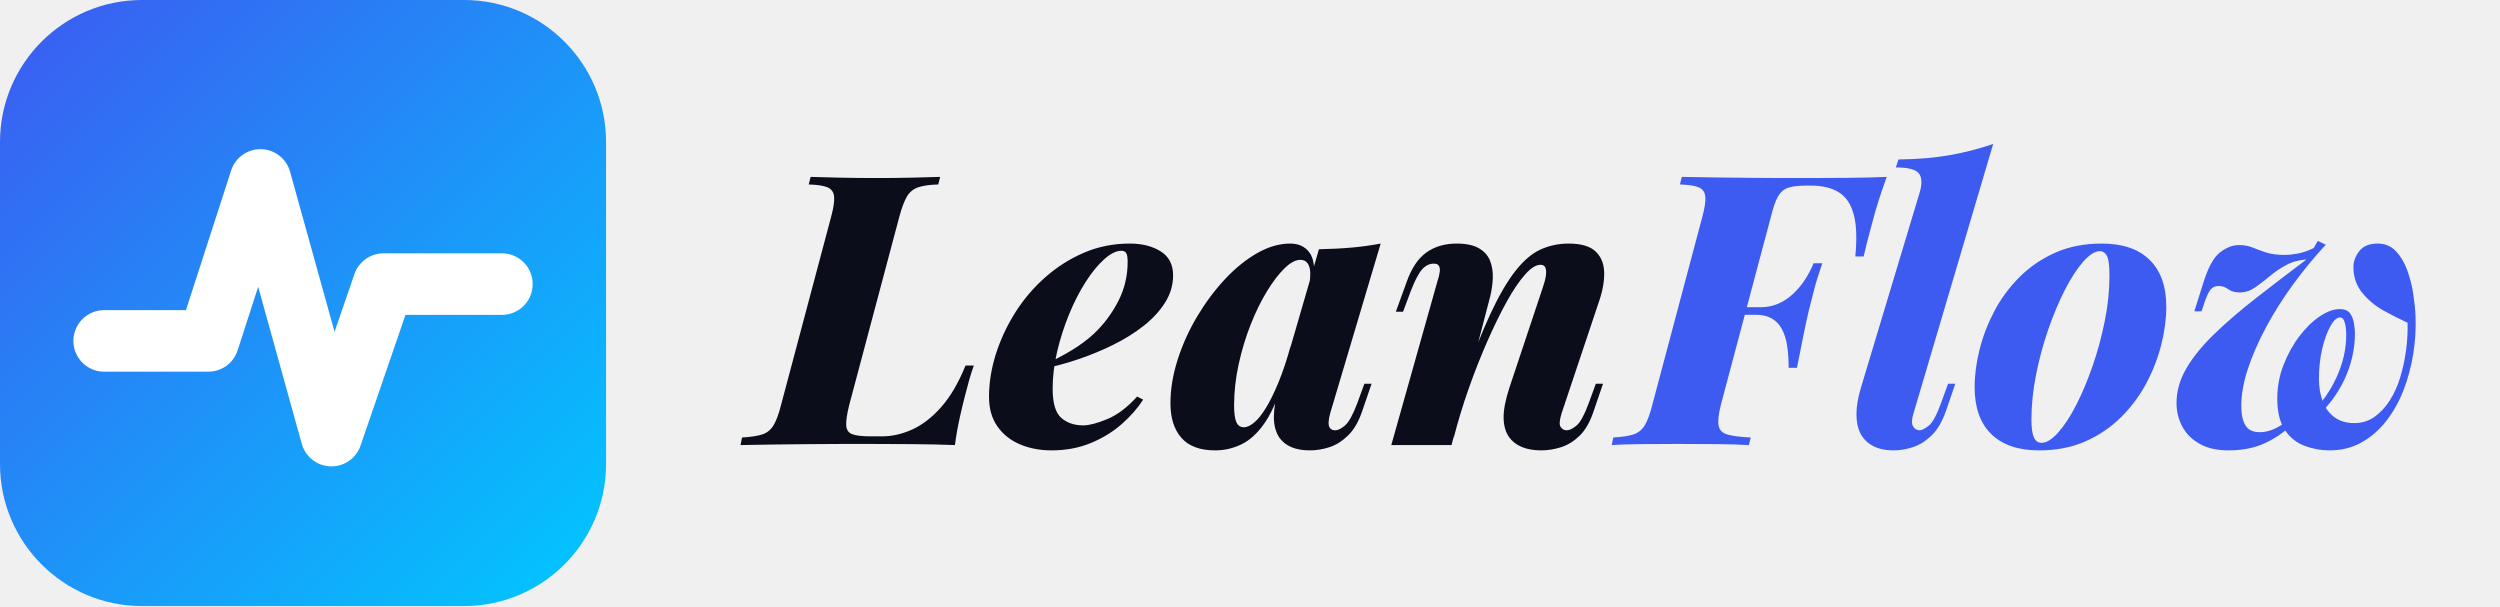
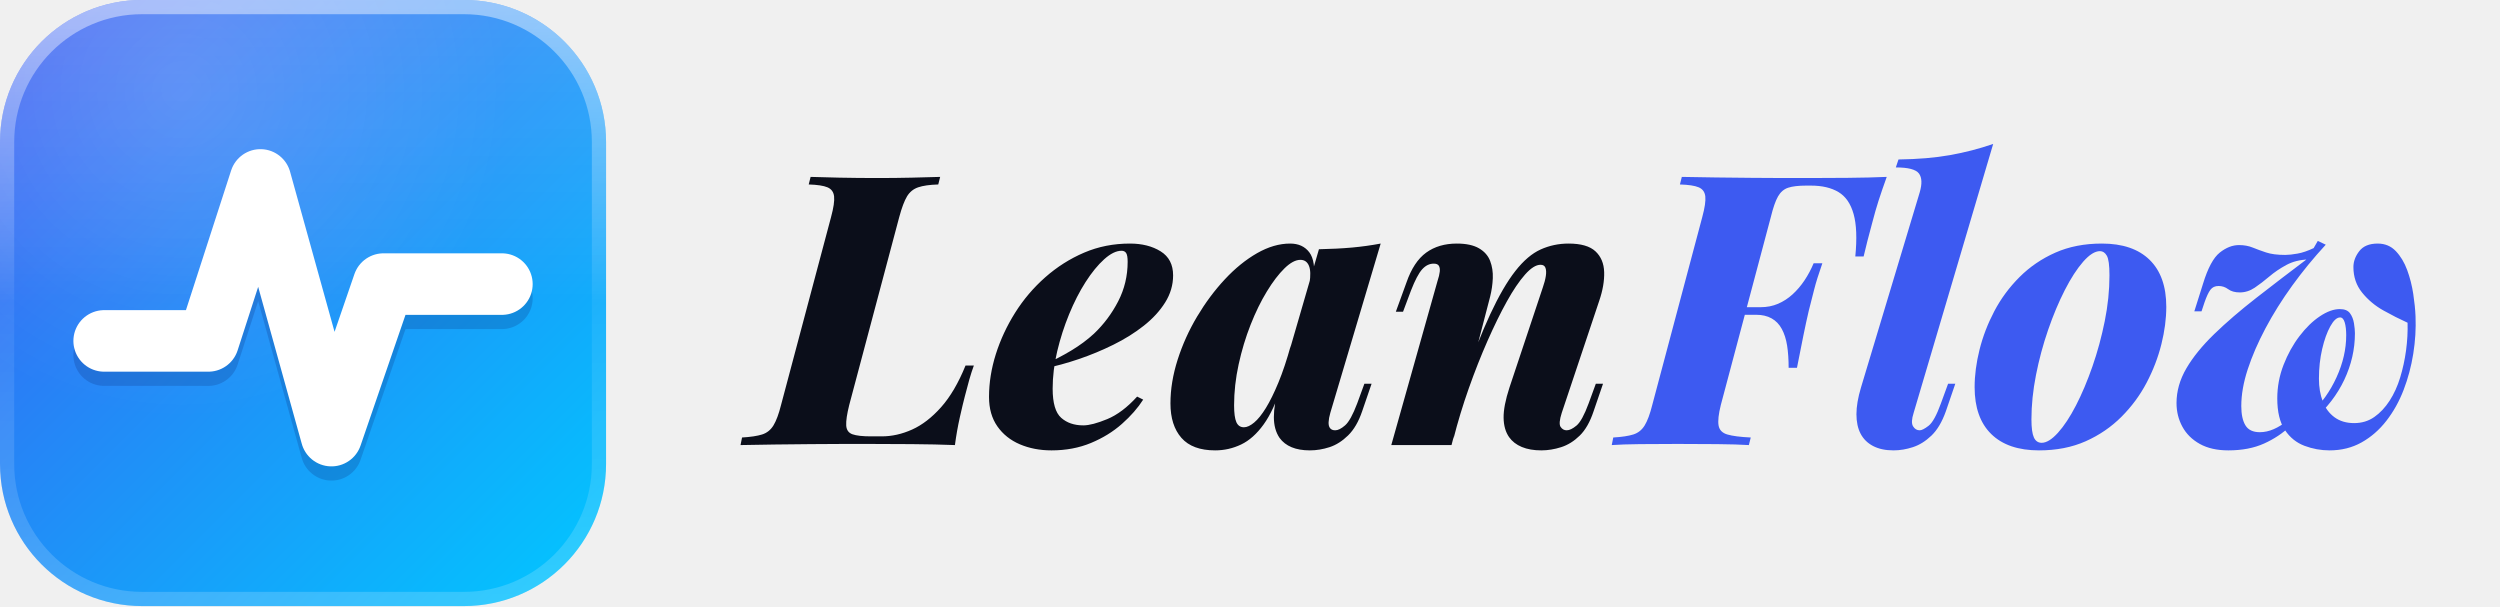
<svg xmlns="http://www.w3.org/2000/svg" width="528" height="128" viewBox="0 0 264 64">
  <defs>
    <linearGradient id="gB2" x1="0" y1="0" x2="1" y2="1">
      <stop offset="0" stop-color="#3D5AF1" />
      <stop offset="1" stop-color="#00C9FF" />
    </linearGradient>
+     <radialGradient id="glB2" cx=".3" cy=".15" r=".9">
+       <stop offset="0" stop-color="#fff" stop-opacity=".14" />
+       <stop offset=".6" stop-color="#fff" stop-opacity="0" />
+     </radialGradient>
+     <linearGradient id="gtB2" x1="0" y1="0" x2="0" y2="1">
+       <stop offset="0" stop-color="#fff" stop-opacity=".14" />
+       <stop offset=".42" stop-color="#fff" stop-opacity=".03" />
+       <stop offset=".5" stop-color="#fff" stop-opacity="0" />
+     </linearGradient>
+     <linearGradient id="geB2" x1="0" y1="0" x2="0" y2="1">
+       <stop offset="0" stop-color="#fff" stop-opacity=".45" />
+       <stop offset=".5" stop-color="#fff" stop-opacity=".06" />
+       <stop offset="1" stop-color="#fff" stop-opacity=".18" />
+     </linearGradient>
  </defs>
  <g>
    <rect width="64" height="64" rx="15" fill="url(#gB2)" />
+     <rect width="64" height="64" rx="15" fill="url(#glB2)" />
+     <rect width="64" height="64" rx="15" fill="url(#gtB2)" />
+     <rect x=".75" y=".75" width="62.5" height="62.5" rx="14.25" fill="none" stroke="url(#geB2)" stroke-width="1.5" />
+     <path d="M11 37.5 H22 L27.5 20.5 L35 47.5 L40.5 31.5 H53" fill="none" stroke="#0b2a7a" stroke-opacity=".22" stroke-width="6.5" stroke-linecap="round" stroke-linejoin="round" />
    <path d="M11 36 H22 L27.5 19 L35 46 L40.5 30 H53" fill="none" stroke="#fff" stroke-width="6.5" stroke-linecap="round" stroke-linejoin="round" />
  </g>
  <path d="M102.84 38.6Q102.6 39.24 102.36 40.08Q102.12 40.92 101.88 41.88Q101.68 42.64 101.36 44.06Q101.04 45.48 100.84 47.0Q98.8 46.92 96.28 46.9Q93.76 46.88 91.76 46.88Q90.72 46.88 89.12 46.88Q87.52 46.88 85.62 46.9Q83.72 46.92 81.8 46.94Q79.88 46.96 78.2 47.0L78.36 46.2Q79.72 46.12 80.48 45.88Q81.24 45.64 81.68 44.92Q82.12 44.2 82.48 42.76L87.76 22.92Q88.16 21.44 88.08 20.74Q88.0 20.04 87.38 19.78Q86.76 19.52 85.4 19.48L85.6 18.68Q86.72 18.72 88.64 18.76Q90.56 18.8 92.68 18.8Q94.56 18.8 96.28 18.76Q98.0 18.72 99.28 18.68L99.08 19.48Q97.72 19.52 96.96 19.78Q96.2 20.04 95.78 20.74Q95.36 21.44 94.96 22.92L89.68 42.76Q89.32 44.2 89.36 44.92Q89.4 45.64 90.02 45.86Q90.64 46.08 91.96 46.08H93.12Q94.72 46.08 96.32 45.36Q97.92 44.64 99.38 43.0Q100.84 41.36 101.96 38.6ZM110.28 38.48Q111.76 37.84 113.12 37.02Q114.48 36.2 115.52 35.24Q117.08 33.76 118.08 31.82Q119.08 29.88 119.08 27.64Q119.08 26.96 118.92 26.72Q118.76 26.48 118.44 26.48Q117.6 26.48 116.6 27.38Q115.6 28.28 114.64 29.78Q113.68 31.28 112.9 33.18Q112.12 35.08 111.64 37.1Q111.16 39.12 111.16 41.04Q111.16 43.32 112.06 44.12Q112.96 44.92 114.4 44.92Q115.32 44.92 116.92 44.26Q118.52 43.6 120.08 41.88L120.72 42.2Q119.88 43.52 118.48 44.76Q117.08 46.0 115.2 46.78Q113.32 47.56 111.04 47.56Q109.2 47.56 107.7 46.92Q106.2 46.28 105.32 45.02Q104.44 43.76 104.44 41.92Q104.44 39.68 105.16 37.4Q105.88 35.12 107.2 33.02Q108.52 30.92 110.38 29.28Q112.24 27.64 114.48 26.68Q116.72 25.72 119.32 25.72Q121.24 25.72 122.56 26.54Q123.88 27.36 123.88 29.08Q123.88 30.6 123.04 31.94Q122.2 33.28 120.78 34.4Q119.36 35.52 117.58 36.4Q115.8 37.28 113.92 37.92Q112.04 38.56 110.24 38.92ZM131.36 45.12Q131.84 45.12 132.44 44.62Q133.04 44.12 133.68 43.08Q134.32 42.04 135.0 40.4Q135.68 38.76 136.32 36.44L135.32 40.76Q134.52 43.32 133.44 44.82Q132.36 46.32 131.06 46.94Q129.76 47.56 128.32 47.56Q125.92 47.56 124.76 46.24Q123.6 44.92 123.6 42.6Q123.6 40.36 124.36 37.98Q125.12 35.6 126.42 33.42Q127.72 31.24 129.34 29.5Q130.96 27.76 132.74 26.74Q134.52 25.72 136.24 25.72Q137.56 25.72 138.26 26.64Q138.96 27.56 138.72 29.68L138.28 29.92Q138.48 28.68 138.22 28.06Q137.96 27.44 137.32 27.44Q136.56 27.44 135.64 28.34Q134.72 29.24 133.78 30.78Q132.84 32.32 132.06 34.3Q131.28 36.28 130.8 38.48Q130.32 40.68 130.32 42.8Q130.32 44.04 130.56 44.58Q130.8 45.12 131.36 45.12ZM139.28 26.32Q141.24 26.28 142.78 26.14Q144.32 26.0 145.8 25.72L140.48 43.6Q140.32 44.16 140.3 44.58Q140.28 45.0 140.46 45.22Q140.64 45.44 141.0 45.44Q141.44 45.44 142.04 44.92Q142.64 44.4 143.32 42.6L144.08 40.52H144.84L143.84 43.44Q143.28 45.08 142.36 45.98Q141.44 46.88 140.4 47.22Q139.36 47.56 138.32 47.56Q136.08 47.56 135.12 46.24Q134.52 45.36 134.52 44.04Q134.52 42.72 135.04 40.92ZM153.28 47.0H146.92L151.8 29.68Q152.0 29.08 152.04 28.68Q152.08 28.28 151.94 28.06Q151.8 27.84 151.4 27.84Q150.72 27.84 150.18 28.44Q149.64 29.04 149.0 30.68L148.16 32.92H147.4L148.52 29.84Q149.28 27.64 150.6 26.68Q151.92 25.72 153.84 25.72Q155.32 25.72 156.18 26.22Q157.04 26.72 157.36 27.56Q157.68 28.4 157.64 29.38Q157.6 30.36 157.36 31.32ZM154.4 40.76Q156.0 36.12 157.36 33.2Q158.72 30.28 160.02 28.62Q161.32 26.96 162.7 26.34Q164.08 25.72 165.64 25.72Q167.6 25.72 168.48 26.54Q169.36 27.36 169.4 28.74Q169.44 30.12 168.88 31.76L164.92 43.6Q164.56 44.72 164.8 45.08Q165.04 45.44 165.44 45.44Q165.88 45.44 166.48 44.94Q167.08 44.44 167.76 42.6L168.52 40.52H169.28L168.28 43.44Q167.72 45.12 166.82 46.0Q165.92 46.88 164.86 47.22Q163.8 47.56 162.76 47.56Q161.56 47.56 160.7 47.2Q159.84 46.84 159.36 46.16Q158.8 45.36 158.78 44.12Q158.76 42.88 159.4 40.92L162.92 30.36Q163.16 29.68 163.24 29.14Q163.32 28.6 163.2 28.28Q163.08 27.96 162.68 27.96Q161.96 27.96 161.04 29.0Q160.12 30.04 159.12 31.84Q158.12 33.64 157.08 36.0Q156.04 38.36 155.1 41.02Q154.16 43.68 153.48 46.36Z" fill="#0b0e1a" />
  <path d="M181.64 33.24 181.8 32.44H190.28L190.08 33.24ZM195.92 27.08Q196.2 24.24 195.74 22.6Q195.28 20.96 194.14 20.28Q193.0 19.6 191.24 19.6H190.72Q189.52 19.6 188.84 19.82Q188.16 20.04 187.76 20.74Q187.36 21.44 187.0 22.92L181.72 42.76Q181.36 44.2 181.48 44.92Q181.6 45.64 182.4 45.88Q183.2 46.12 184.88 46.2L184.68 47.0Q183.4 46.92 181.34 46.9Q179.28 46.88 177.16 46.88Q175.0 46.88 173.16 46.9Q171.32 46.92 170.2 47.0L170.36 46.2Q171.72 46.12 172.48 45.88Q173.24 45.64 173.68 44.92Q174.12 44.2 174.48 42.76L179.76 22.92Q180.16 21.44 180.08 20.74Q180.0 20.04 179.38 19.78Q178.76 19.52 177.4 19.48L177.6 18.68Q179.28 18.72 181.18 18.74Q183.08 18.76 184.94 18.78Q186.8 18.8 188.4 18.8Q190.0 18.8 191.04 18.8Q192.84 18.8 195.12 18.78Q197.4 18.76 199.24 18.68Q198.72 20.12 198.38 21.18Q198.04 22.24 197.72 23.48Q197.44 24.52 197.2 25.44Q196.96 26.36 196.8 27.08ZM185.92 32.44Q186.92 32.44 187.76 32.08Q188.6 31.72 189.3 31.08Q190.0 30.44 190.56 29.6Q191.12 28.76 191.52 27.8H192.44Q191.84 29.52 191.58 30.56Q191.32 31.6 191.0 32.84Q190.72 34.04 190.44 35.42Q190.16 36.8 189.76 38.84H188.88Q188.88 37.52 188.72 36.5Q188.56 35.48 188.16 34.74Q187.76 34.0 187.08 33.62Q186.4 33.24 185.44 33.24ZM202.08 43.6Q201.76 44.6 202.02 45.02Q202.28 45.44 202.72 45.44Q203.04 45.44 203.66 44.96Q204.28 44.48 204.96 42.6L205.72 40.52H206.48L205.48 43.44Q204.88 45.12 203.96 46.0Q203.04 46.88 202.0 47.22Q200.96 47.56 199.96 47.56Q198.68 47.56 197.8 47.1Q196.92 46.64 196.48 45.8Q196.04 44.96 196.04 43.74Q196.04 42.52 196.52 40.92L202.72 20.32Q203.12 18.96 202.64 18.32Q202.16 17.68 200.2 17.68L200.48 16.84Q203.56 16.8 205.92 16.38Q208.28 15.96 210.48 15.2ZM221.76 26.52Q220.96 26.52 219.98 27.64Q219.0 28.76 218.04 30.64Q217.08 32.52 216.28 34.84Q215.48 37.16 215.0 39.6Q214.52 42.04 214.52 44.28Q214.52 45.64 214.78 46.2Q215.04 46.76 215.6 46.76Q216.36 46.76 217.32 45.7Q218.28 44.64 219.22 42.82Q220.16 41.0 220.96 38.7Q221.76 36.4 222.26 33.92Q222.76 31.44 222.76 29.08Q222.76 27.48 222.48 27.0Q222.2 26.52 221.76 26.52ZM208.52 40.88Q208.52 39.0 209.04 36.92Q209.56 34.84 210.6 32.86Q211.64 30.88 213.26 29.26Q214.88 27.64 217.04 26.68Q219.2 25.72 221.96 25.72Q225.24 25.72 227.0 27.44Q228.76 29.16 228.76 32.4Q228.76 34.28 228.24 36.36Q227.72 38.44 226.68 40.42Q225.64 42.4 224.02 44.02Q222.4 45.64 220.24 46.6Q218.08 47.56 215.32 47.56Q212.04 47.56 210.28 45.84Q208.52 44.12 208.52 40.88ZM241.84 45.0Q240.68 46.12 239.08 46.84Q237.48 47.56 235.32 47.56Q233.52 47.56 232.3 46.88Q231.08 46.2 230.46 45.06Q229.84 43.92 229.84 42.56Q229.84 40.68 230.88 38.9Q231.92 37.12 233.82 35.28Q235.72 33.44 238.26 31.46Q240.8 29.48 243.72 27.28L243.76 27.4Q242.44 27.44 241.44 27.98Q240.44 28.52 239.64 29.2Q238.84 29.88 238.1 30.38Q237.36 30.88 236.52 30.88Q235.76 30.88 235.3 30.54Q234.84 30.2 234.28 30.2Q233.72 30.2 233.42 30.6Q233.12 31.0 232.8 31.92L232.48 32.88H231.72L232.64 29.96Q233.4 27.48 234.4 26.68Q235.4 25.88 236.44 25.88Q237.24 25.88 237.88 26.14Q238.52 26.4 239.3 26.66Q240.08 26.92 241.32 26.92Q241.84 26.92 242.62 26.78Q243.4 26.64 244.32 26.2L244.76 25.44L245.6 25.84Q243.68 27.92 242.06 30.16Q240.44 32.4 239.24 34.66Q238.04 36.92 237.36 39.0Q236.68 41.08 236.68 42.88Q236.68 44.2 237.12 44.92Q237.56 45.64 238.64 45.64Q239.36 45.64 240.1 45.32Q240.84 45.0 241.52 44.44ZM248.6 44.68Q249.8 44.68 250.72 44.04Q251.64 43.4 252.34 42.32Q253.04 41.24 253.46 39.86Q253.88 38.48 254.08 37.0Q254.28 35.52 254.24 34.08Q253.0 33.52 251.68 32.78Q250.36 32.04 249.44 30.9Q248.52 29.76 248.52 28.2Q248.52 27.32 249.14 26.52Q249.76 25.72 251.08 25.72Q252.24 25.72 253.0 26.52Q253.76 27.32 254.2 28.52Q254.64 29.72 254.84 31.04Q255.04 32.36 255.08 33.4Q255.16 35.36 254.84 37.36Q254.52 39.36 253.82 41.18Q253.12 43.0 252.0 44.44Q250.88 45.88 249.38 46.72Q247.88 47.56 246.0 47.56Q244.64 47.56 243.36 47.08Q242.08 46.6 241.28 45.4Q240.48 44.2 240.48 42.08Q240.48 40.24 241.14 38.54Q241.8 36.84 242.82 35.5Q243.84 34.16 244.98 33.4Q246.12 32.64 247.08 32.64Q247.84 32.64 248.16 33.08Q248.48 33.52 248.58 34.14Q248.68 34.76 248.68 35.2Q248.68 37.72 247.56 40.1Q246.44 42.48 244.28 44.36L244.0 43.68Q245.72 42.08 246.74 39.84Q247.76 37.6 247.76 35.4Q247.76 34.56 247.6 34.04Q247.44 33.52 247.12 33.52Q246.6 33.52 246.08 34.46Q245.56 35.4 245.22 36.86Q244.88 38.32 244.88 40.0Q244.88 41.32 245.28 42.38Q245.68 43.44 246.52 44.06Q247.36 44.68 248.6 44.68Z" fill="#3D5AF1" />
</svg>
